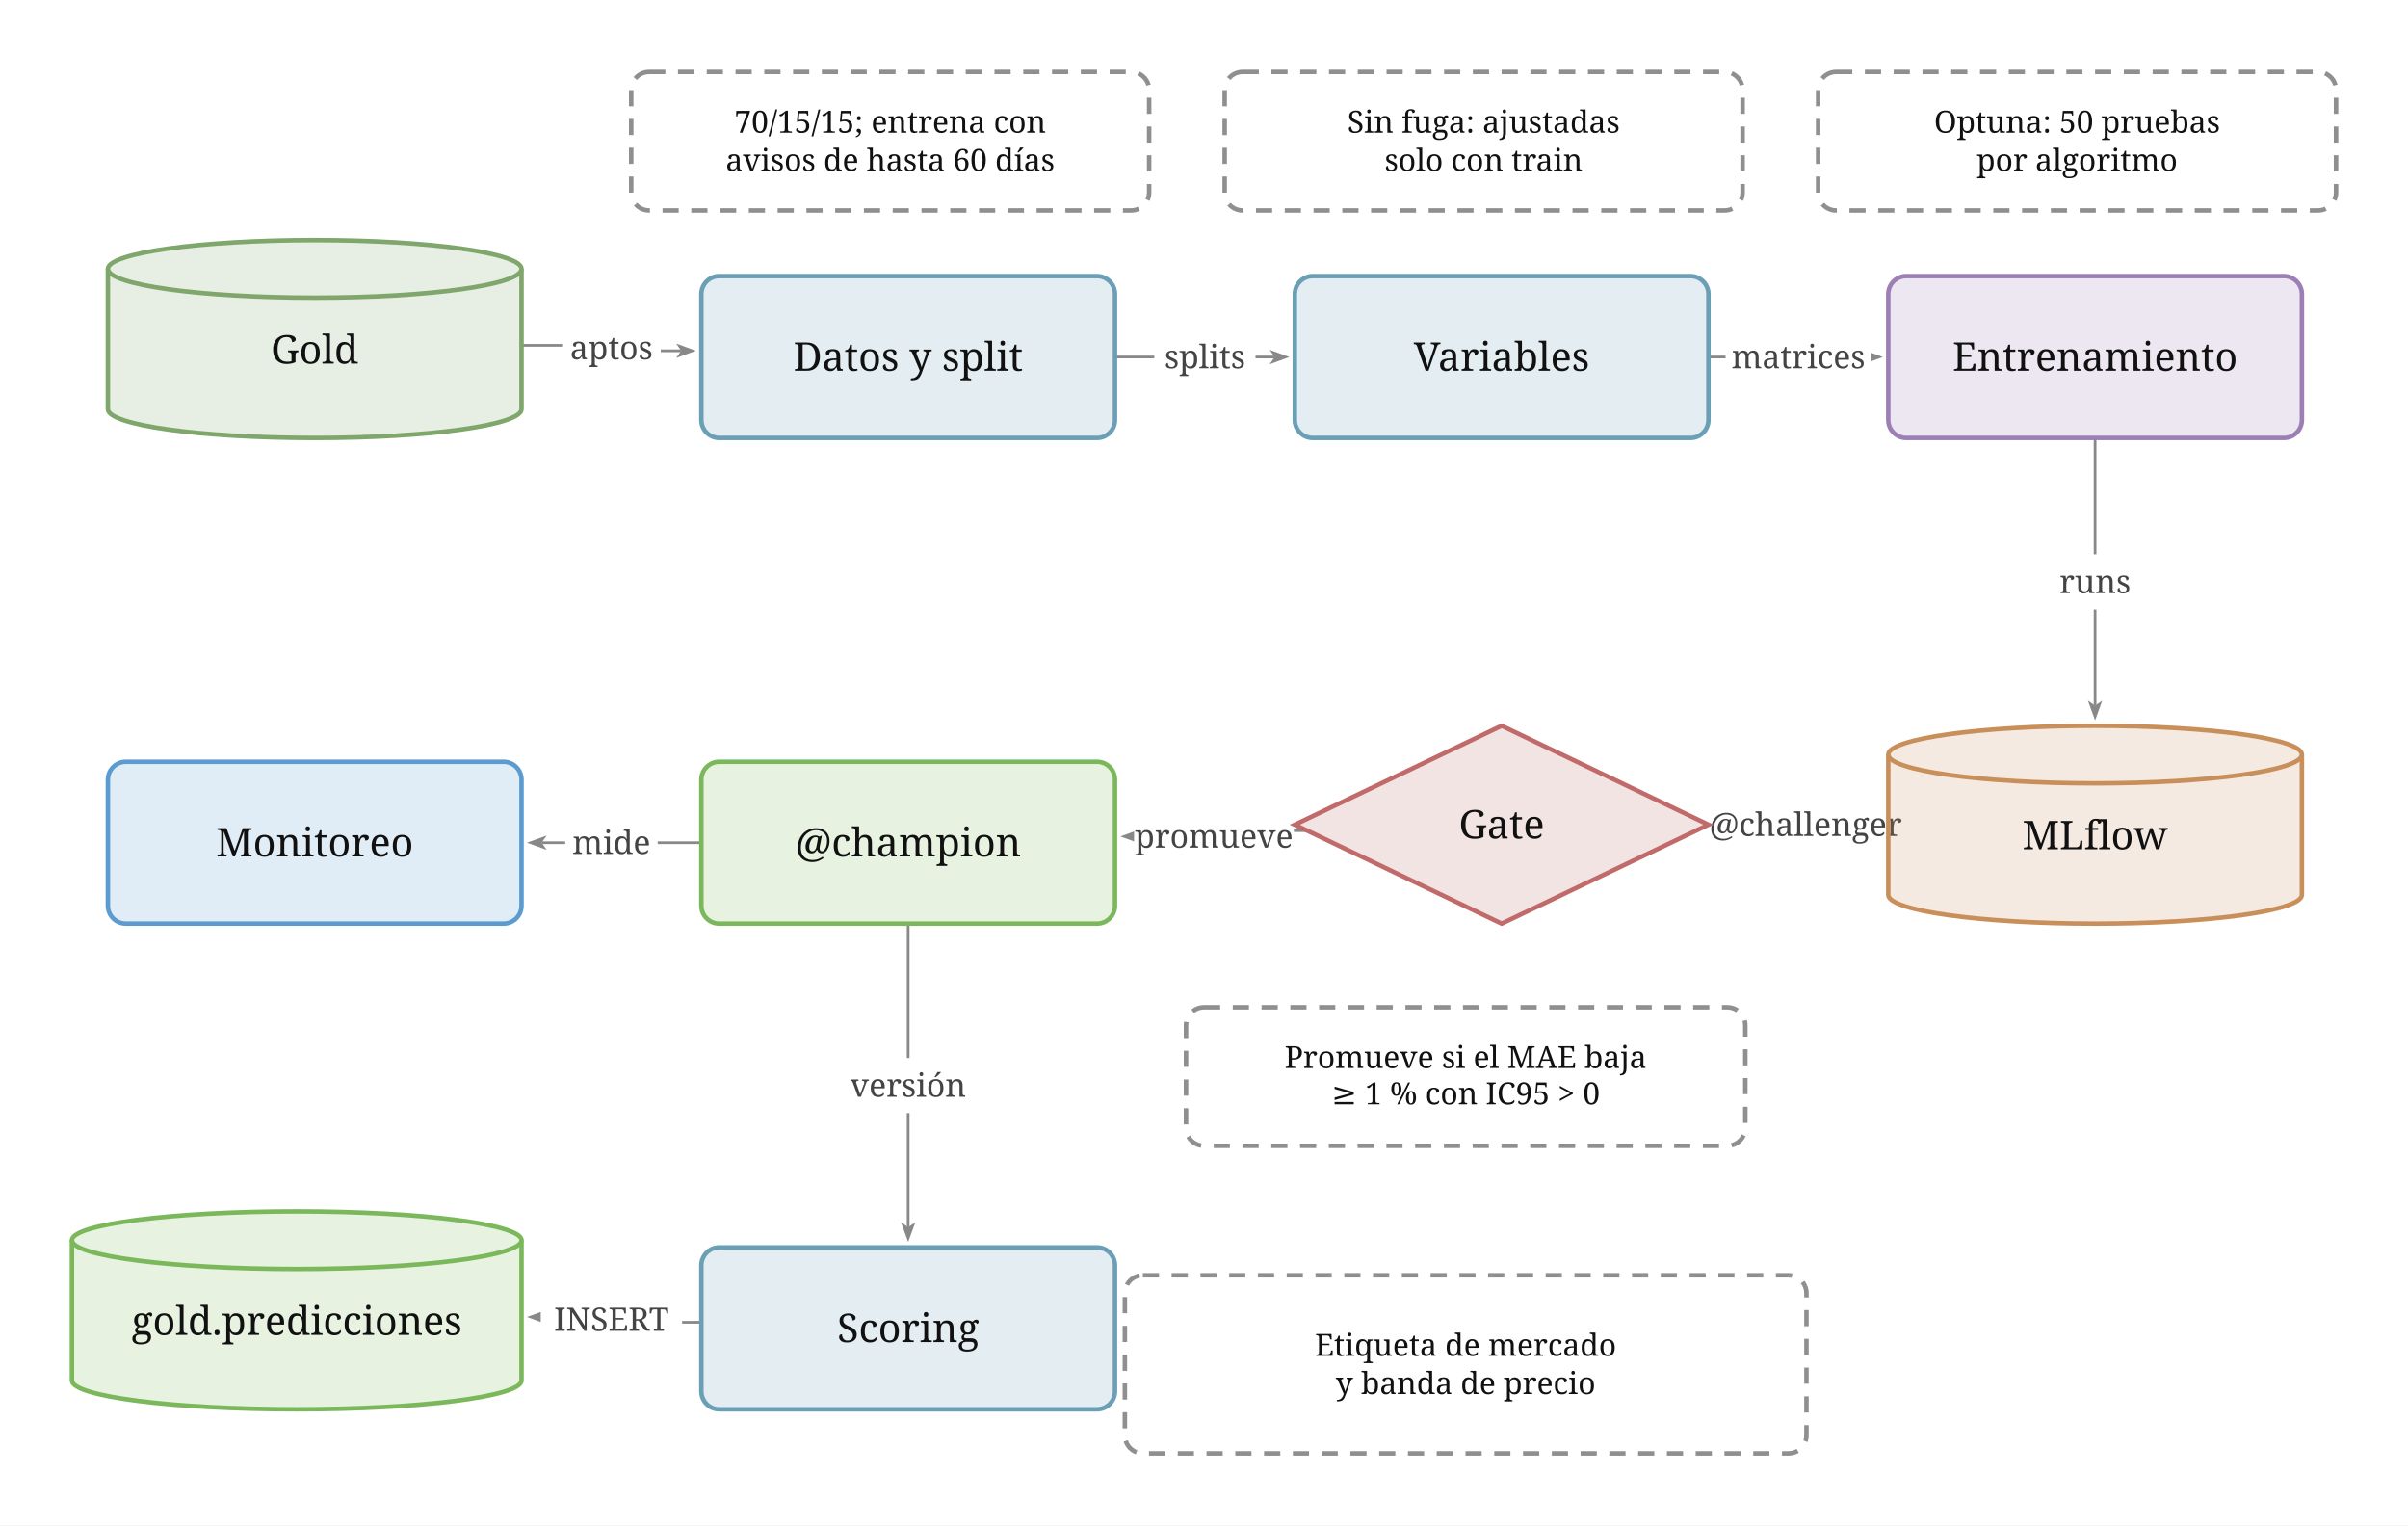
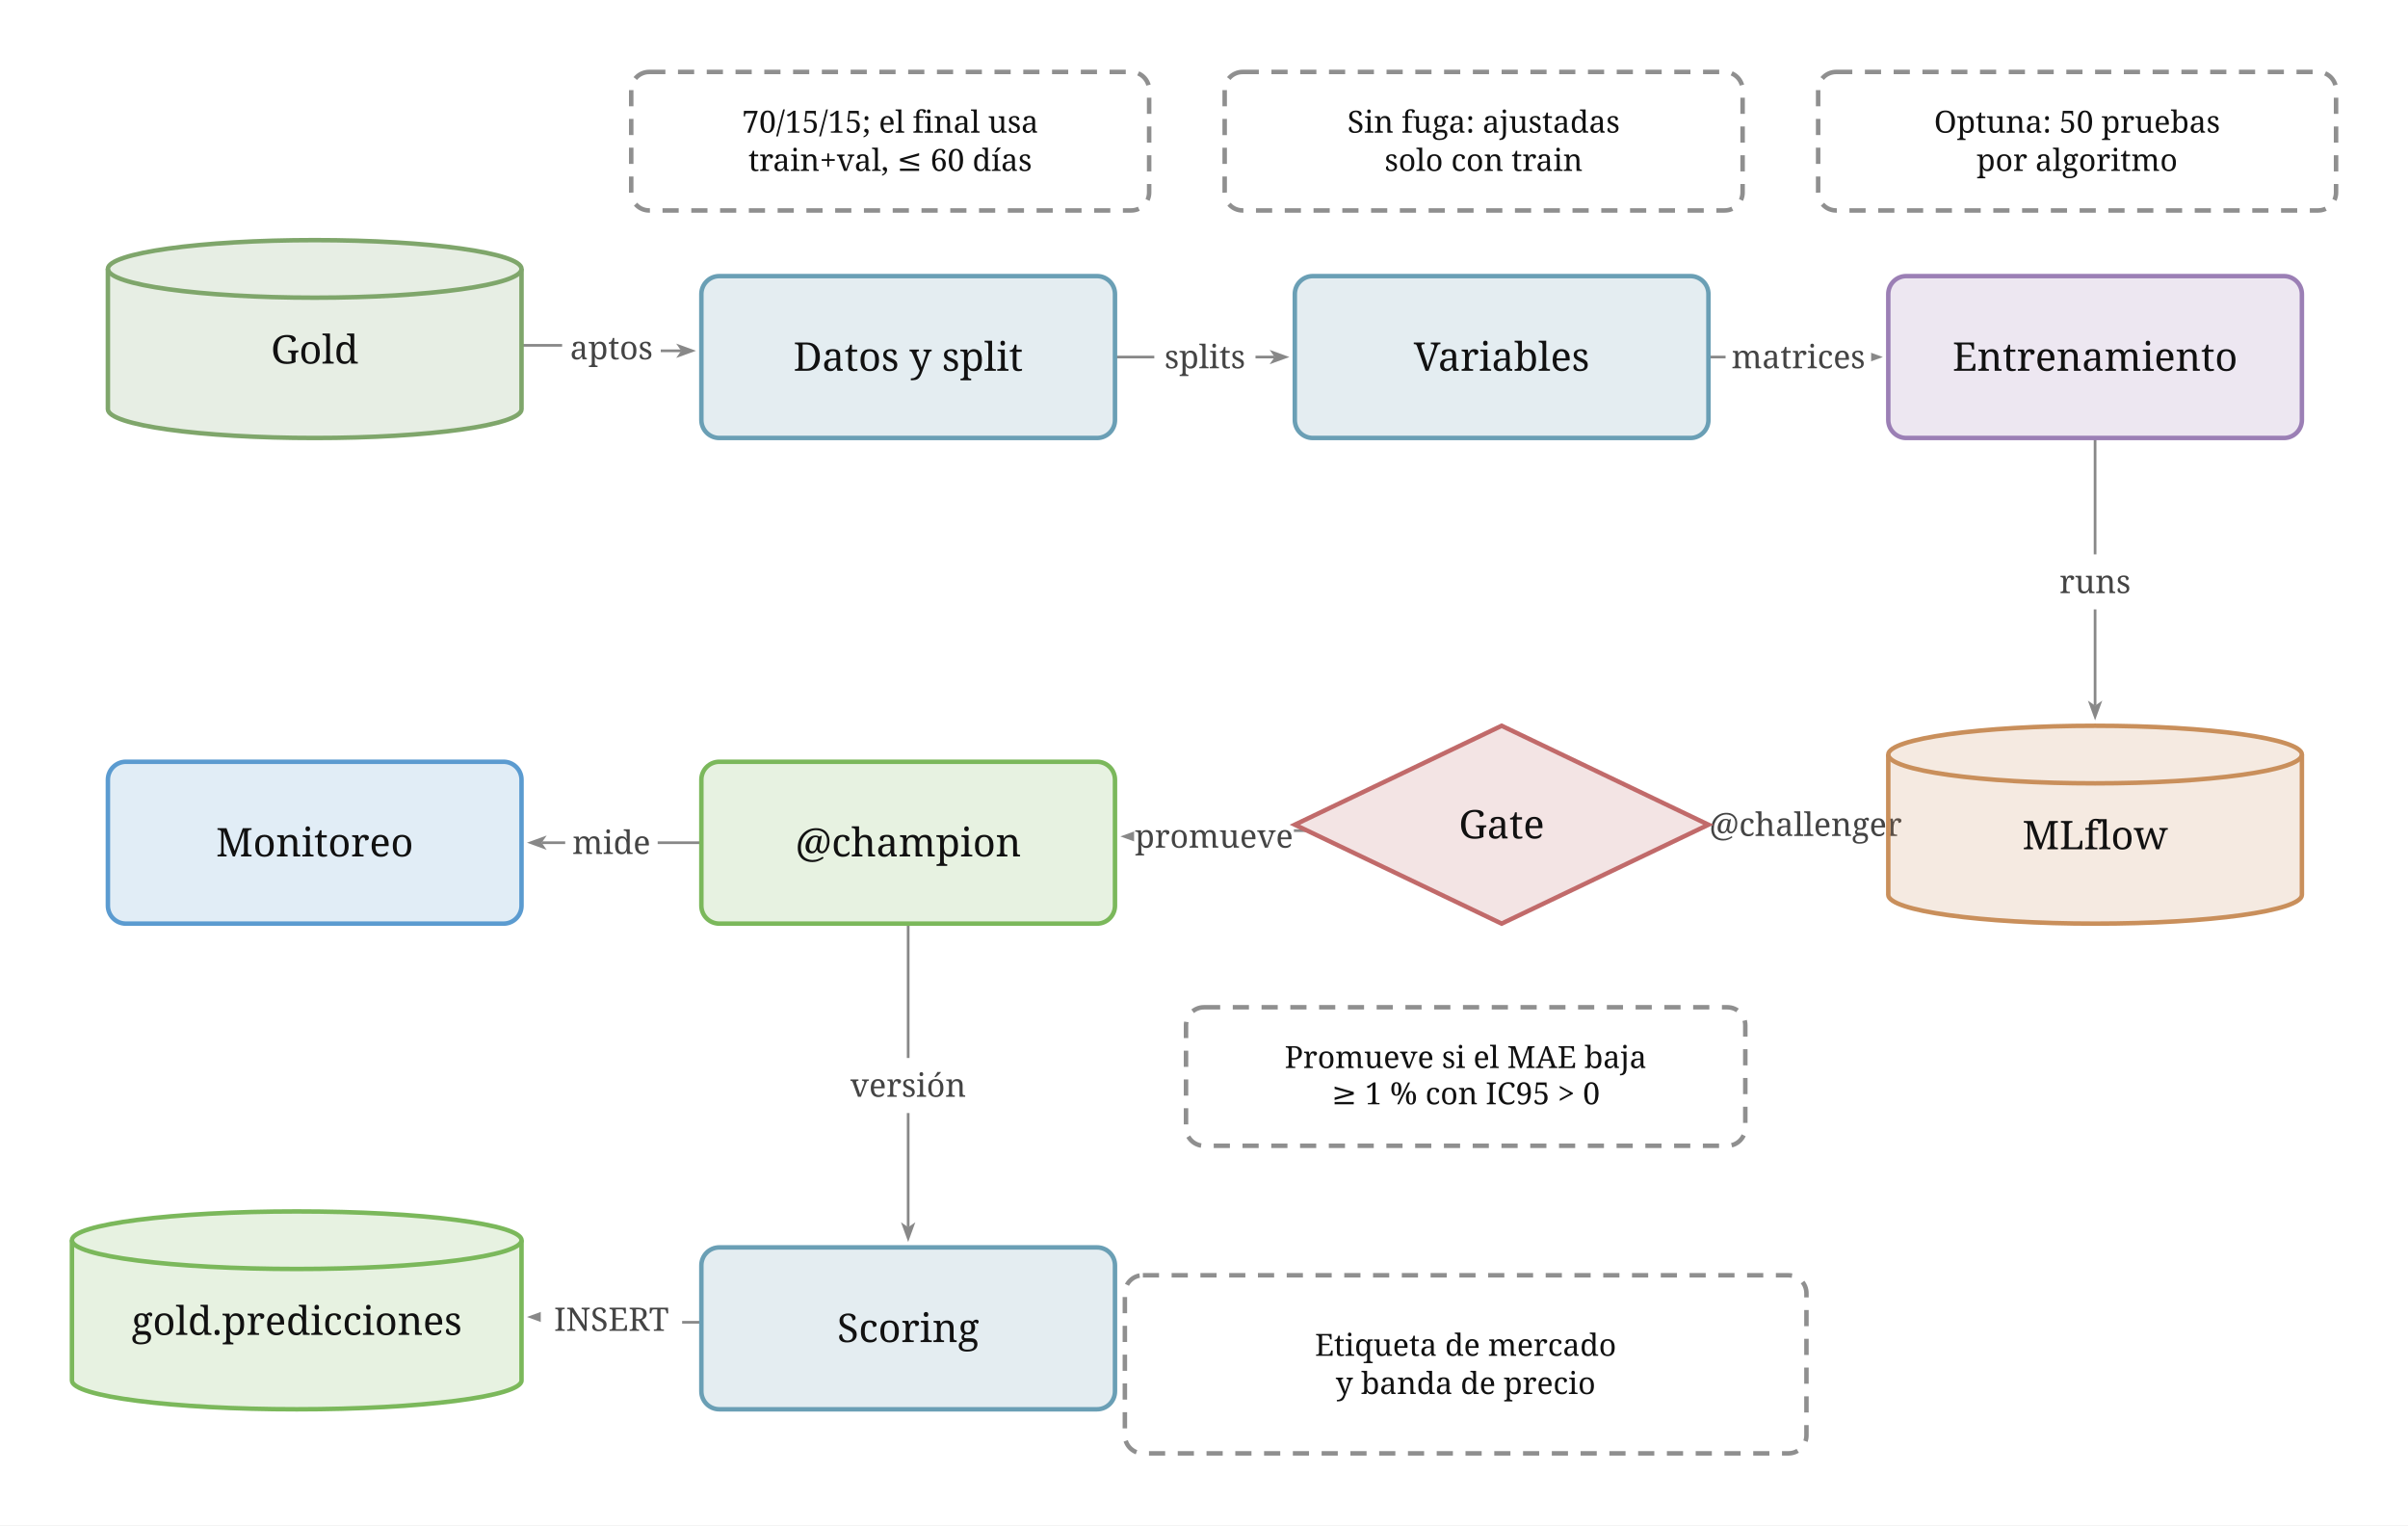
<svg xmlns="http://www.w3.org/2000/svg" width="1339" height="848" viewBox="-145.00 -68.50 1339.00 848.00">
  <rect x="-145" y="-68.5" width="1339" height="848" fill="#ffffff" />
  <path d="M 145.00 123.48 L 173.00 123.48 L 193.48 123.48 Q 195.00 123.48 195.00 125.00 L 195.00 125.00 Q 195.00 126.52 196.52 126.52 L 217.00 126.52 L 233.80 126.52" fill="none" stroke="#888888" stroke-width="1.5" stroke-linejoin="round" />
  <path d="M 242.00 126.52 L 231.00 130.52 L 233.80 126.52 L 231.00 122.52 Z" fill="#888888" />
  <rect x="167.58" y="109.70" width="54.84" height="30.60" fill="#ffffff" />
  <text x="195.00" y="125.00" font-family="Georgia, serif" font-size="18" fill="#444444" text-anchor="middle" dominant-baseline="middle">aptos</text>
  <path d="M 475.00 130.00 L 503.00 130.00 L 525.00 130.00 L 547.00 130.00 L 563.80 130.00" fill="none" stroke="#888888" stroke-width="1.5" stroke-linejoin="round" />
  <path d="M 572.00 130.00 L 561.00 134.00 L 563.80 130.00 L 561.00 126.00 Z" fill="#888888" />
  <rect x="496.86" y="114.70" width="56.28" height="30.60" fill="#ffffff" />
  <text x="525.00" y="130.00" font-family="Georgia, serif" font-size="18" fill="#444444" text-anchor="middle" dominant-baseline="middle">splits</text>
  <path d="M 805.00 130.00 L 833.00 130.00 L 855.00 130.00 L 877.00 130.00 L 893.80 130.00" fill="none" stroke="#888888" stroke-width="1.5" stroke-linejoin="round" />
  <path d="M 902.00 130.00 L 891.00 134.00 L 893.80 130.00 L 891.00 126.00 Z" fill="#888888" />
  <rect x="814.53" y="114.70" width="80.94" height="30.60" fill="#ffffff" />
  <text x="855.00" y="130.00" font-family="Georgia, serif" font-size="18" fill="#444444" text-anchor="middle" dominant-baseline="middle">matrices</text>
  <path d="M 1020.00 175.00 L 1020.00 203.00 L 1020.00 255.00 L 1020.00 307.00 L 1020.00 323.80" fill="none" stroke="#888888" stroke-width="1.5" stroke-linejoin="round" />
  <path d="M 1020.00 332.00 L 1016.00 321.00 L 1020.00 323.80 L 1024.00 321.00 Z" fill="#888888" />
  <rect x="997.26" y="239.70" width="45.48" height="30.60" fill="#ffffff" />
  <text x="1020.00" y="255.00" font-family="Georgia, serif" font-size="18" fill="#444444" text-anchor="middle" dominant-baseline="middle">runs</text>
  <path d="M 905.00 390.00 L 877.00 390.00 L 855.00 390.00 L 833.00 390.00 L 816.20 390.00" fill="none" stroke="#888888" stroke-width="1.5" stroke-linejoin="round" />
  <path d="M 808.00 390.00 L 819.00 386.00 L 816.20 390.00 L 819.00 394.00 Z" fill="#888888" />
  <rect x="804.49" y="374.70" width="109.02" height="30.60" fill="#ffffff" />
  <text x="859.00" y="390.00" font-family="Georgia, serif" font-size="18" fill="#444444" text-anchor="middle" dominant-baseline="middle">@challenger</text>
  <path d="M 581.85 393.28 L 555.47 393.28 Q 553.85 393.28 553.85 394.90 L 553.85 394.90 Q 553.85 396.52 552.23 396.52 L 503.00 396.52 L 486.20 396.52" fill="none" stroke="#888888" stroke-width="1.5" stroke-linejoin="round" />
  <path d="M 478.00 396.52 L 489.00 392.52 L 486.20 396.52 L 489.00 400.52 Z" fill="#888888" />
  <rect x="485.62" y="381.22" width="88.86" height="30.60" fill="#ffffff" />
  <text x="530.05" y="396.52" font-family="Georgia, serif" font-size="18" fill="#444444" text-anchor="middle" dominant-baseline="middle">promueve</text>
  <path d="M 245.00 400.00 L 217.00 400.00 L 195.00 400.00 L 173.00 400.00 L 156.20 400.00" fill="none" stroke="#888888" stroke-width="1.5" stroke-linejoin="round" />
  <path d="M 148.00 400.00 L 159.00 396.00 L 156.20 400.00 L 159.00 404.00 Z" fill="#888888" />
  <rect x="169.29" y="384.70" width="51.42" height="30.60" fill="#ffffff" />
  <text x="195.00" y="400.00" font-family="Georgia, serif" font-size="18" fill="#444444" text-anchor="middle" dominant-baseline="middle">mide</text>
  <path d="M 360.00 445.00 L 360.00 473.00 L 360.00 535.00 L 360.00 597.00 L 360.00 613.80" fill="none" stroke="#888888" stroke-width="1.5" stroke-linejoin="round" />
  <path d="M 360.00 622.00 L 356.00 611.00 L 360.00 613.80 L 364.00 611.00 Z" fill="#888888" />
  <rect x="325.20" y="519.70" width="69.60" height="30.60" fill="#ffffff" />
  <text x="360.00" y="535.00" font-family="Georgia, serif" font-size="18" fill="#444444" text-anchor="middle" dominant-baseline="middle">versión</text>
  <path d="M 245.00 666.62 L 217.00 666.62 L 196.47 666.62 Q 195.00 666.62 195.00 665.15 L 195.00 665.15 Q 195.00 663.68 193.53 663.68 L 173.00 663.68 L 156.20 663.68" fill="none" stroke="#888888" stroke-width="1.5" stroke-linejoin="round" />
  <path d="M 148.00 663.68 L 159.00 659.68 L 156.20 663.68 L 159.00 667.68 Z" fill="#888888" />
  <rect x="155.70" y="649.85" width="78.60" height="30.60" fill="#ffffff" />
  <text x="195.00" y="665.15" font-family="Georgia, serif" font-size="18" fill="#444444" text-anchor="middle" dominant-baseline="middle">INSERT</text>
  <g id="node-1">
    <path d="M -85.00 81.00 L -85.00 159.00 A 115.00 16.00 0 0 0 145.00 159.00 L 145.00 81.00 A 115.00 16.00 0 0 0 -85.00 81.00 Z" fill="rgba(127,166,107,0.18)" stroke="#7fa66b" stroke-width="2.5" />
    <path d="M 145.00 81.00 A 115.00 16.00 0 0 1 -85.00 81.00" fill="none" stroke="#7fa66b" stroke-width="2.5" />
    <text x="30.00" y="126.00" font-family="Georgia, serif" font-size="22.0" fill="#111111" text-anchor="middle" dominant-baseline="middle">Gold</text>
  </g>
  <g id="node-2">
    <rect x="245.00" y="85.00" width="230" height="90" rx="10" ry="10" fill="rgba(106,159,181,0.18)" stroke="#6a9fb5" stroke-width="2.5" />
    <text x="360.00" y="130.00" font-family="Georgia, serif" font-size="22.0" fill="#111111" text-anchor="middle" dominant-baseline="middle">Datos y split</text>
  </g>
  <g id="node-3">
    <rect x="575.00" y="85.00" width="230" height="90" rx="10" ry="10" fill="rgba(106,159,181,0.18)" stroke="#6a9fb5" stroke-width="2.5" />
    <text x="690.00" y="130.00" font-family="Georgia, serif" font-size="22.0" fill="#111111" text-anchor="middle" dominant-baseline="middle">Variables</text>
  </g>
  <g id="node-4">
    <rect x="905.00" y="85.00" width="230" height="90" rx="10" ry="10" fill="rgba(155,127,181,0.18)" stroke="#9b7fb5" stroke-width="2.5" />
    <text x="1020.00" y="130.00" font-family="Georgia, serif" font-size="22.0" fill="#111111" text-anchor="middle" dominant-baseline="middle">Entrenamiento</text>
  </g>
  <g id="node-5">
    <path d="M 905.00 351.00 L 905.00 429.00 A 115.00 16.00 0 0 0 1135.00 429.00 L 1135.00 351.00 A 115.00 16.00 0 0 0 905.00 351.00 Z" fill="rgba(201,143,91,0.18)" stroke="#c98f5b" stroke-width="2.5" />
    <path d="M 1135.00 351.00 A 115.00 16.00 0 0 1 905.00 351.00" fill="none" stroke="#c98f5b" stroke-width="2.5" />
    <text x="1020.00" y="396.00" font-family="Georgia, serif" font-size="22.0" fill="#111111" text-anchor="middle" dominant-baseline="middle">MLflow</text>
  </g>
  <g id="node-6">
    <polygon points="690,335.00 805.00,390 690,445.00 575.00,390" fill="rgba(193,106,106,0.18)" stroke="#c16a6a" stroke-width="2.5" />
    <text x="690.00" y="390.00" font-family="Georgia, serif" font-size="22.0" fill="#111111" text-anchor="middle" dominant-baseline="middle">Gate</text>
  </g>
  <g id="node-7">
    <rect x="245.00" y="355.00" width="230" height="90" rx="10" ry="10" fill="rgba(123,184,91,0.18)" stroke="#7bb85b" stroke-width="2.5" />
    <text x="360.00" y="400.00" font-family="Georgia, serif" font-size="22.0" fill="#111111" text-anchor="middle" dominant-baseline="middle">@champion</text>
  </g>
  <g id="node-8">
    <rect x="-85.00" y="355.00" width="230" height="90" rx="10" ry="10" fill="rgba(91,155,208,0.18)" stroke="#5b9bd0" stroke-width="2.5" />
    <text x="30.00" y="400.00" font-family="Georgia, serif" font-size="22.0" fill="#111111" text-anchor="middle" dominant-baseline="middle">Monitoreo</text>
  </g>
  <g id="node-9">
    <rect x="245.00" y="625.00" width="230" height="90" rx="10" ry="10" fill="rgba(106,159,181,0.18)" stroke="#6a9fb5" stroke-width="2.5" />
    <text x="360.00" y="670.00" font-family="Georgia, serif" font-size="22.0" fill="#111111" text-anchor="middle" dominant-baseline="middle">Scoring</text>
  </g>
  <g id="node-10">
    <path d="M -105.00 621.00 L -105.00 699.00 A 125.00 16.00 0 0 0 145.00 699.00 L 145.00 621.00 A 125.00 16.00 0 0 0 -105.00 621.00 Z" fill="rgba(123,184,91,0.18)" stroke="#7bb85b" stroke-width="2.5" />
    <path d="M 145.00 621.00 A 125.00 16.00 0 0 1 -105.00 621.00" fill="none" stroke="#7bb85b" stroke-width="2.5" />
    <text x="20.00" y="666.00" font-family="Georgia, serif" font-size="22.0" fill="#111111" text-anchor="middle" dominant-baseline="middle">gold.predicciones</text>
  </g>
  <g id="node-11">
    <rect x="206.00" y="-28.50" width="288" height="77" rx="10" ry="10" fill="none" stroke="#8f8f8f" stroke-width="2.5" stroke-dasharray="9 7" />
-     <text x="350.00" y="-0.63" font-family="Georgia, serif" font-size="17.0" fill="#111111" text-anchor="middle" dominant-baseline="middle">70/15/15; entrena con</text>
-     <text x="350.00" y="20.63" font-family="Georgia, serif" font-size="17.0" fill="#111111" text-anchor="middle" dominant-baseline="middle">avisos de hasta 60 días</text>
+     <text x="350.00" y="-0.63" font-family="Georgia, serif" font-size="17.0" fill="#111111" text-anchor="middle" dominant-baseline="middle">70/15/15; el final usa</text>
+     <text x="350.00" y="20.63" font-family="Georgia, serif" font-size="17.0" fill="#111111" text-anchor="middle" dominant-baseline="middle">train+val, ≤ 60 días</text>
  </g>
  <g id="node-12">
    <rect x="536.00" y="-28.50" width="288" height="77" rx="10" ry="10" fill="none" stroke="#8f8f8f" stroke-width="2.5" stroke-dasharray="9 7" />
    <text x="680.00" y="-0.63" font-family="Georgia, serif" font-size="17.0" fill="#111111" text-anchor="middle" dominant-baseline="middle">Sin fuga: ajustadas</text>
    <text x="680.00" y="20.63" font-family="Georgia, serif" font-size="17.0" fill="#111111" text-anchor="middle" dominant-baseline="middle">solo con train</text>
  </g>
  <g id="node-13">
    <rect x="866.00" y="-28.50" width="288" height="77" rx="10" ry="10" fill="none" stroke="#8f8f8f" stroke-width="2.5" stroke-dasharray="9 7" />
    <text x="1010.00" y="-0.63" font-family="Georgia, serif" font-size="17.0" fill="#111111" text-anchor="middle" dominant-baseline="middle">Optuna: 50 pruebas</text>
    <text x="1010.00" y="20.63" font-family="Georgia, serif" font-size="17.0" fill="#111111" text-anchor="middle" dominant-baseline="middle">por algoritmo</text>
  </g>
  <g id="node-14">
    <rect x="514.50" y="491.50" width="311" height="77" rx="10" ry="10" fill="none" stroke="#8f8f8f" stroke-width="2.5" stroke-dasharray="9 7" />
    <text x="670.00" y="519.38" font-family="Georgia, serif" font-size="17.0" fill="#111111" text-anchor="middle" dominant-baseline="middle">Promueve si el MAE baja</text>
    <text x="670.00" y="540.63" font-family="Georgia, serif" font-size="17.0" fill="#111111" text-anchor="middle" dominant-baseline="middle">≥ 1 % con IC95 &gt; 0</text>
  </g>
  <g id="node-15">
    <rect x="480.50" y="640.50" width="379" height="99" rx="10" ry="10" fill="none" stroke="#8f8f8f" stroke-width="2.5" stroke-dasharray="9 7" />
    <text x="670.00" y="679.38" font-family="Georgia, serif" font-size="17.0" fill="#111111" text-anchor="middle" dominant-baseline="middle">Etiqueta de mercado</text>
    <text x="670.00" y="700.63" font-family="Georgia, serif" font-size="17.0" fill="#111111" text-anchor="middle" dominant-baseline="middle">y banda de precio</text>
  </g>
</svg>
